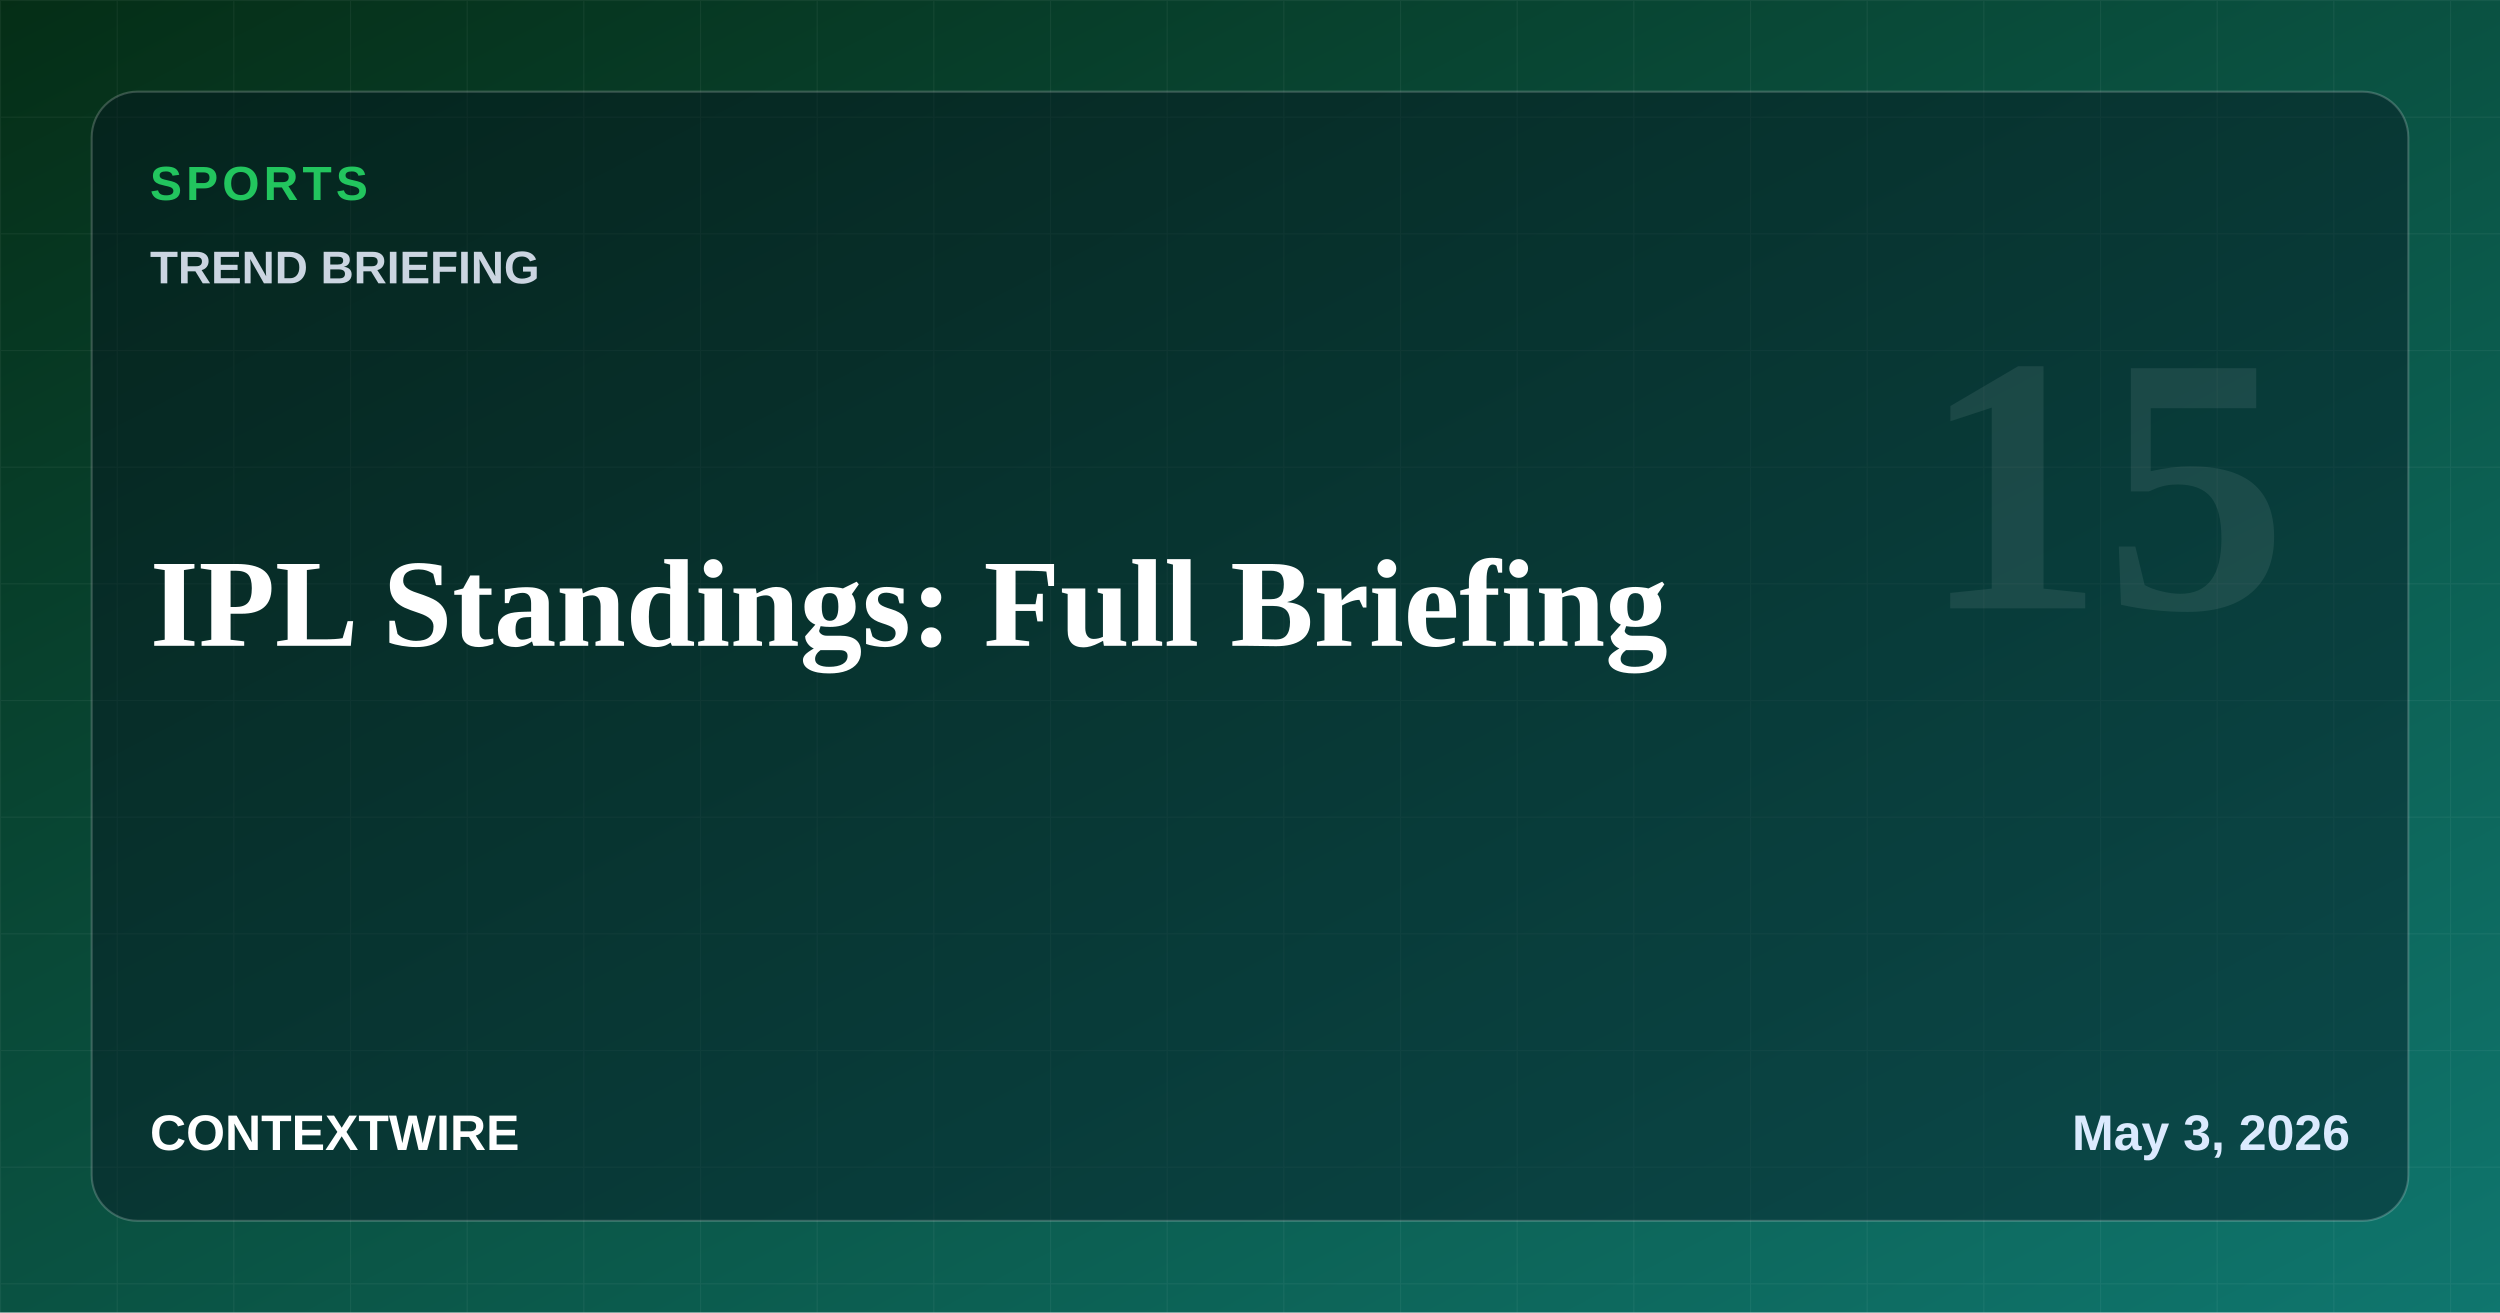
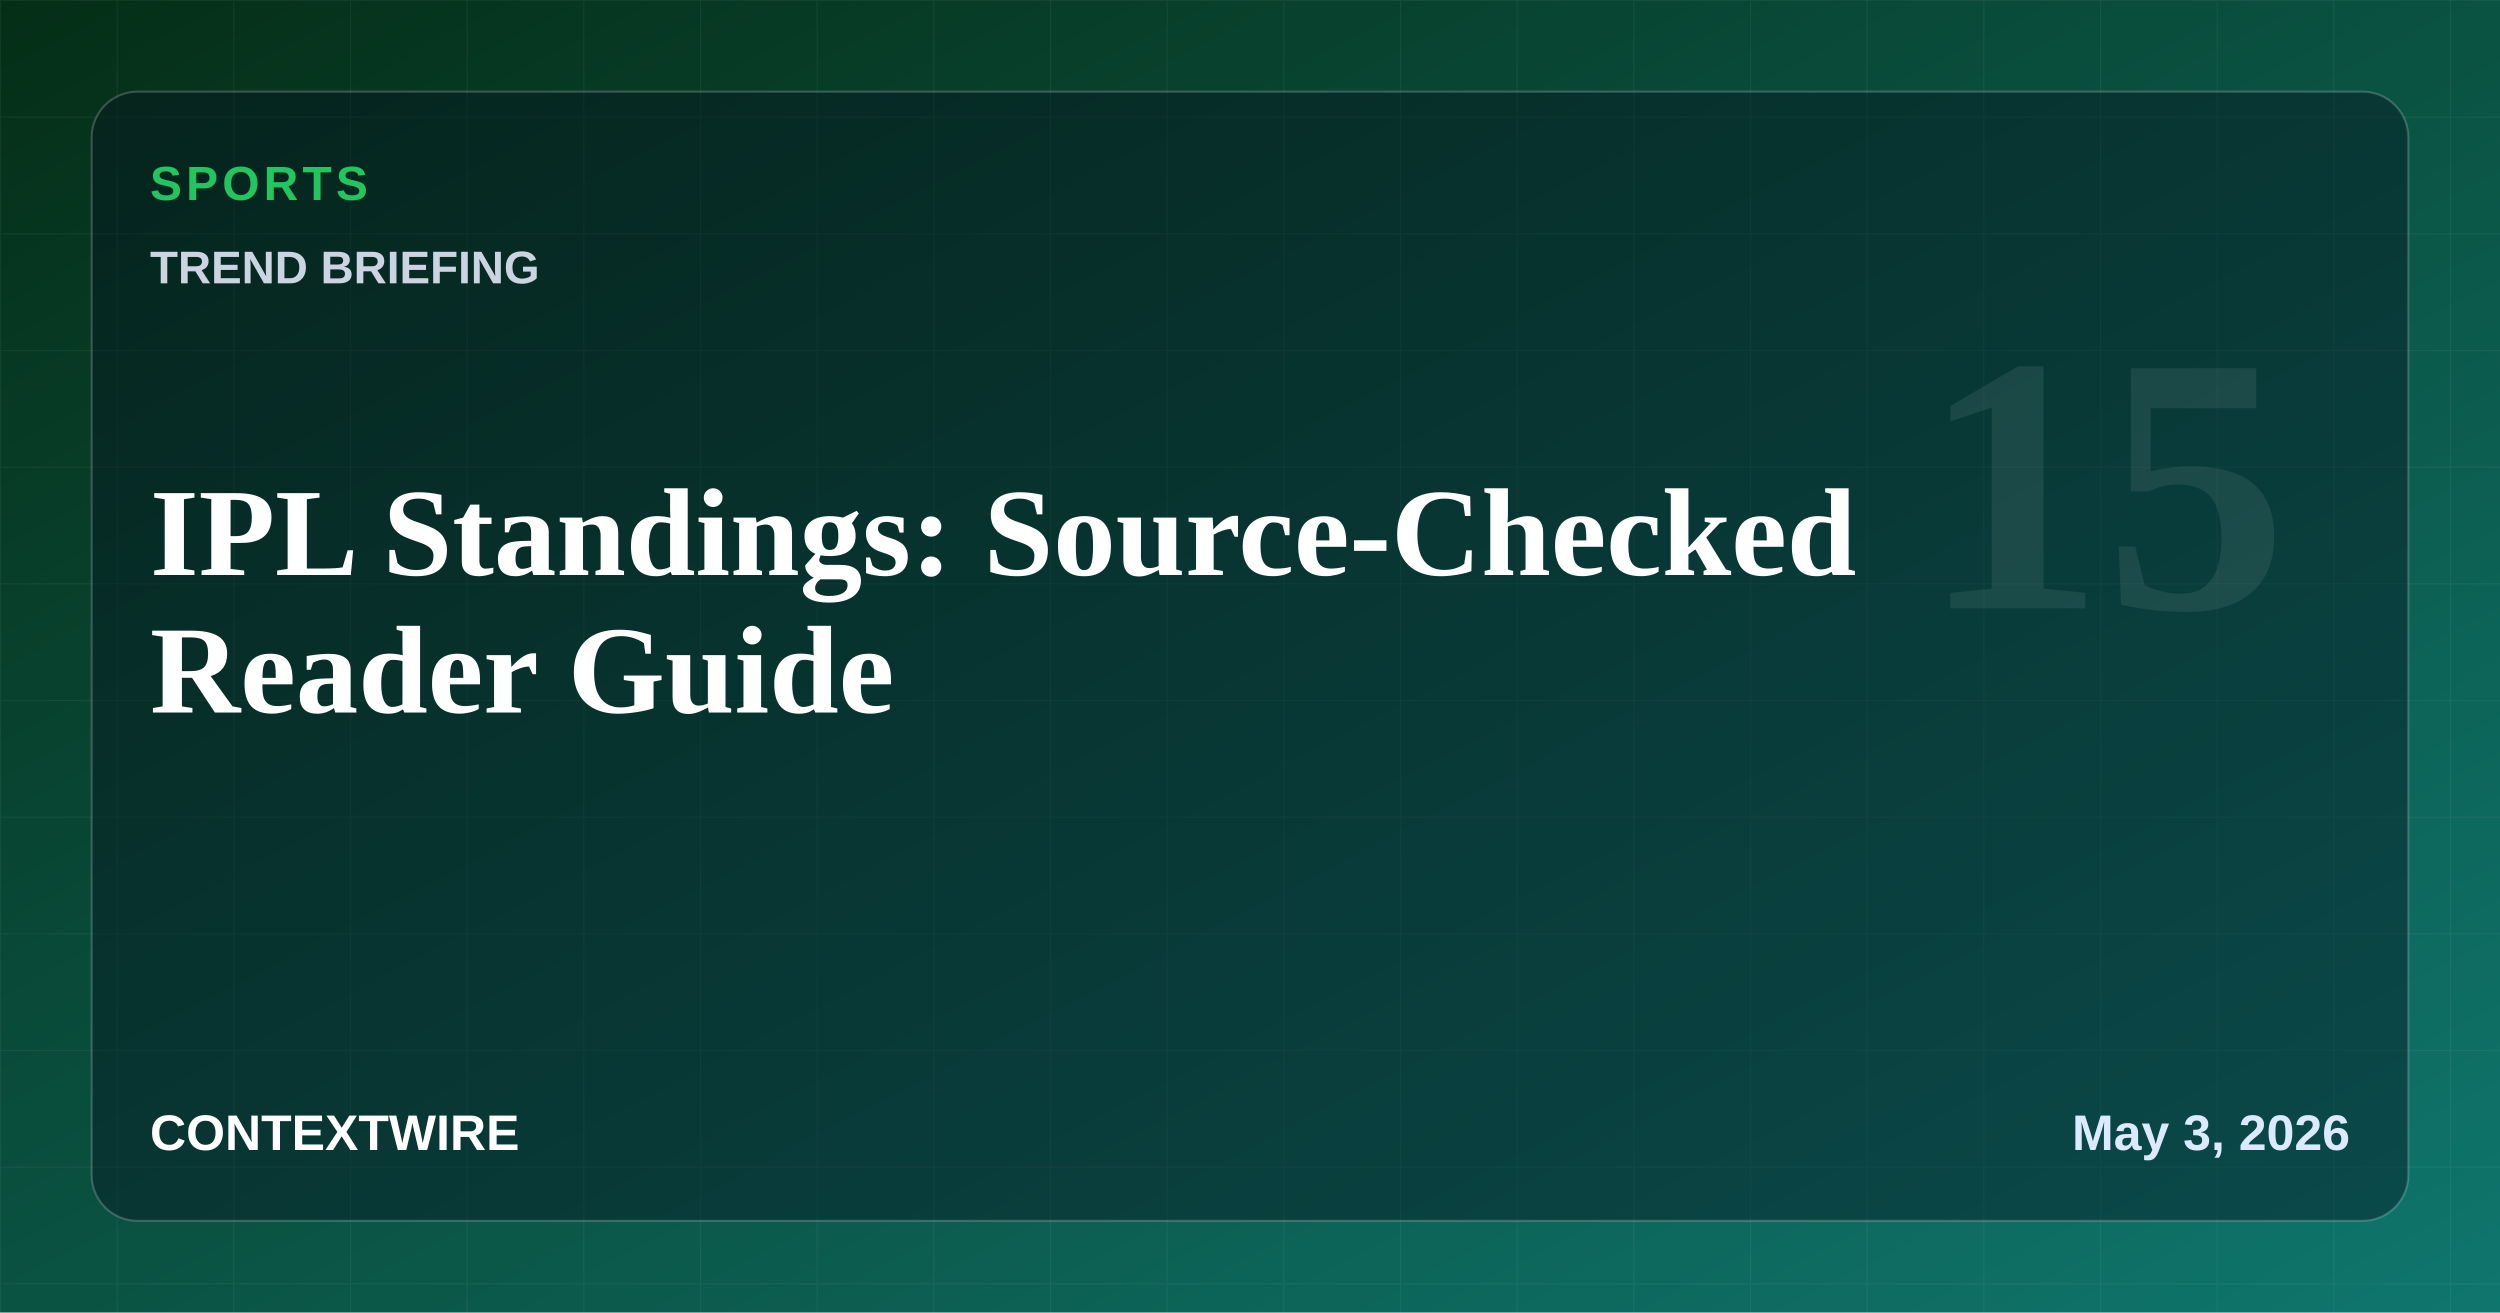
- <svg xmlns="http://www.w3.org/2000/svg" width="1200" height="630" viewBox="0 0 1200 630" role="img" aria-label="IPL Standings: Full Briefing">
+ <svg xmlns="http://www.w3.org/2000/svg" width="1200" height="630" viewBox="0 0 1200 630" role="img" aria-label="IPL Standings: Source-Checked Reader Guide">
  <defs>
    <linearGradient id="bg" x1="0" y1="0" x2="1" y2="1">
      <stop offset="0" stop-color="#052e16" />
      <stop offset="1" stop-color="#0f766e" />
    </linearGradient>
    <pattern id="grid" width="56" height="56" patternUnits="userSpaceOnUse">
      <path d="M56 0H0v56" fill="none" stroke="#ffffff" stroke-opacity=".08" stroke-width="1" />
    </pattern>
  </defs>
  <rect width="1200" height="630" fill="url(#bg)" />
  <rect width="1200" height="630" fill="url(#grid)" opacity=".65" />
  <rect x="44" y="44" width="1112" height="542" rx="22" fill="#07111f" fill-opacity=".42" stroke="#ffffff" stroke-opacity=".2" />
  <text x="72" y="96" font-family="Arial, Helvetica, sans-serif" font-size="23" font-weight="800" fill="#22c55e" letter-spacing="2">SPORTS</text>
  <text x="72" y="136" font-family="Arial, Helvetica, sans-serif" font-size="22" font-weight="700" fill="#cbd5e1">TREND BRIEFING</text>
-   <text x="72" y="310" font-family="Georgia, 'Times New Roman', serif" font-size="60" font-weight="700" fill="#ffffff">IPL Standings: Full Briefing</text>
+   <text x="72" y="276" font-family="Georgia, 'Times New Roman', serif" font-size="60" font-weight="700" fill="#ffffff">IPL Standings: Source-Checked</text>
+   <text x="72" y="342" font-family="Georgia, 'Times New Roman', serif" font-size="60" font-weight="700" fill="#ffffff">Reader Guide</text>
  <text x="72" y="552" font-family="Arial, Helvetica, sans-serif" font-size="24" font-weight="800" fill="#ffffff">CONTEXTWIRE</text>
  <text x="1128" y="552" text-anchor="end" font-family="Arial, Helvetica, sans-serif" font-size="24" font-weight="700" fill="#dbeafe">May 3, 2026</text>
  <text x="1010" y="292" text-anchor="middle" font-family="Georgia, 'Times New Roman', serif" font-size="176" font-weight="700" fill="#ffffff" opacity=".08">15</text>
</svg>
